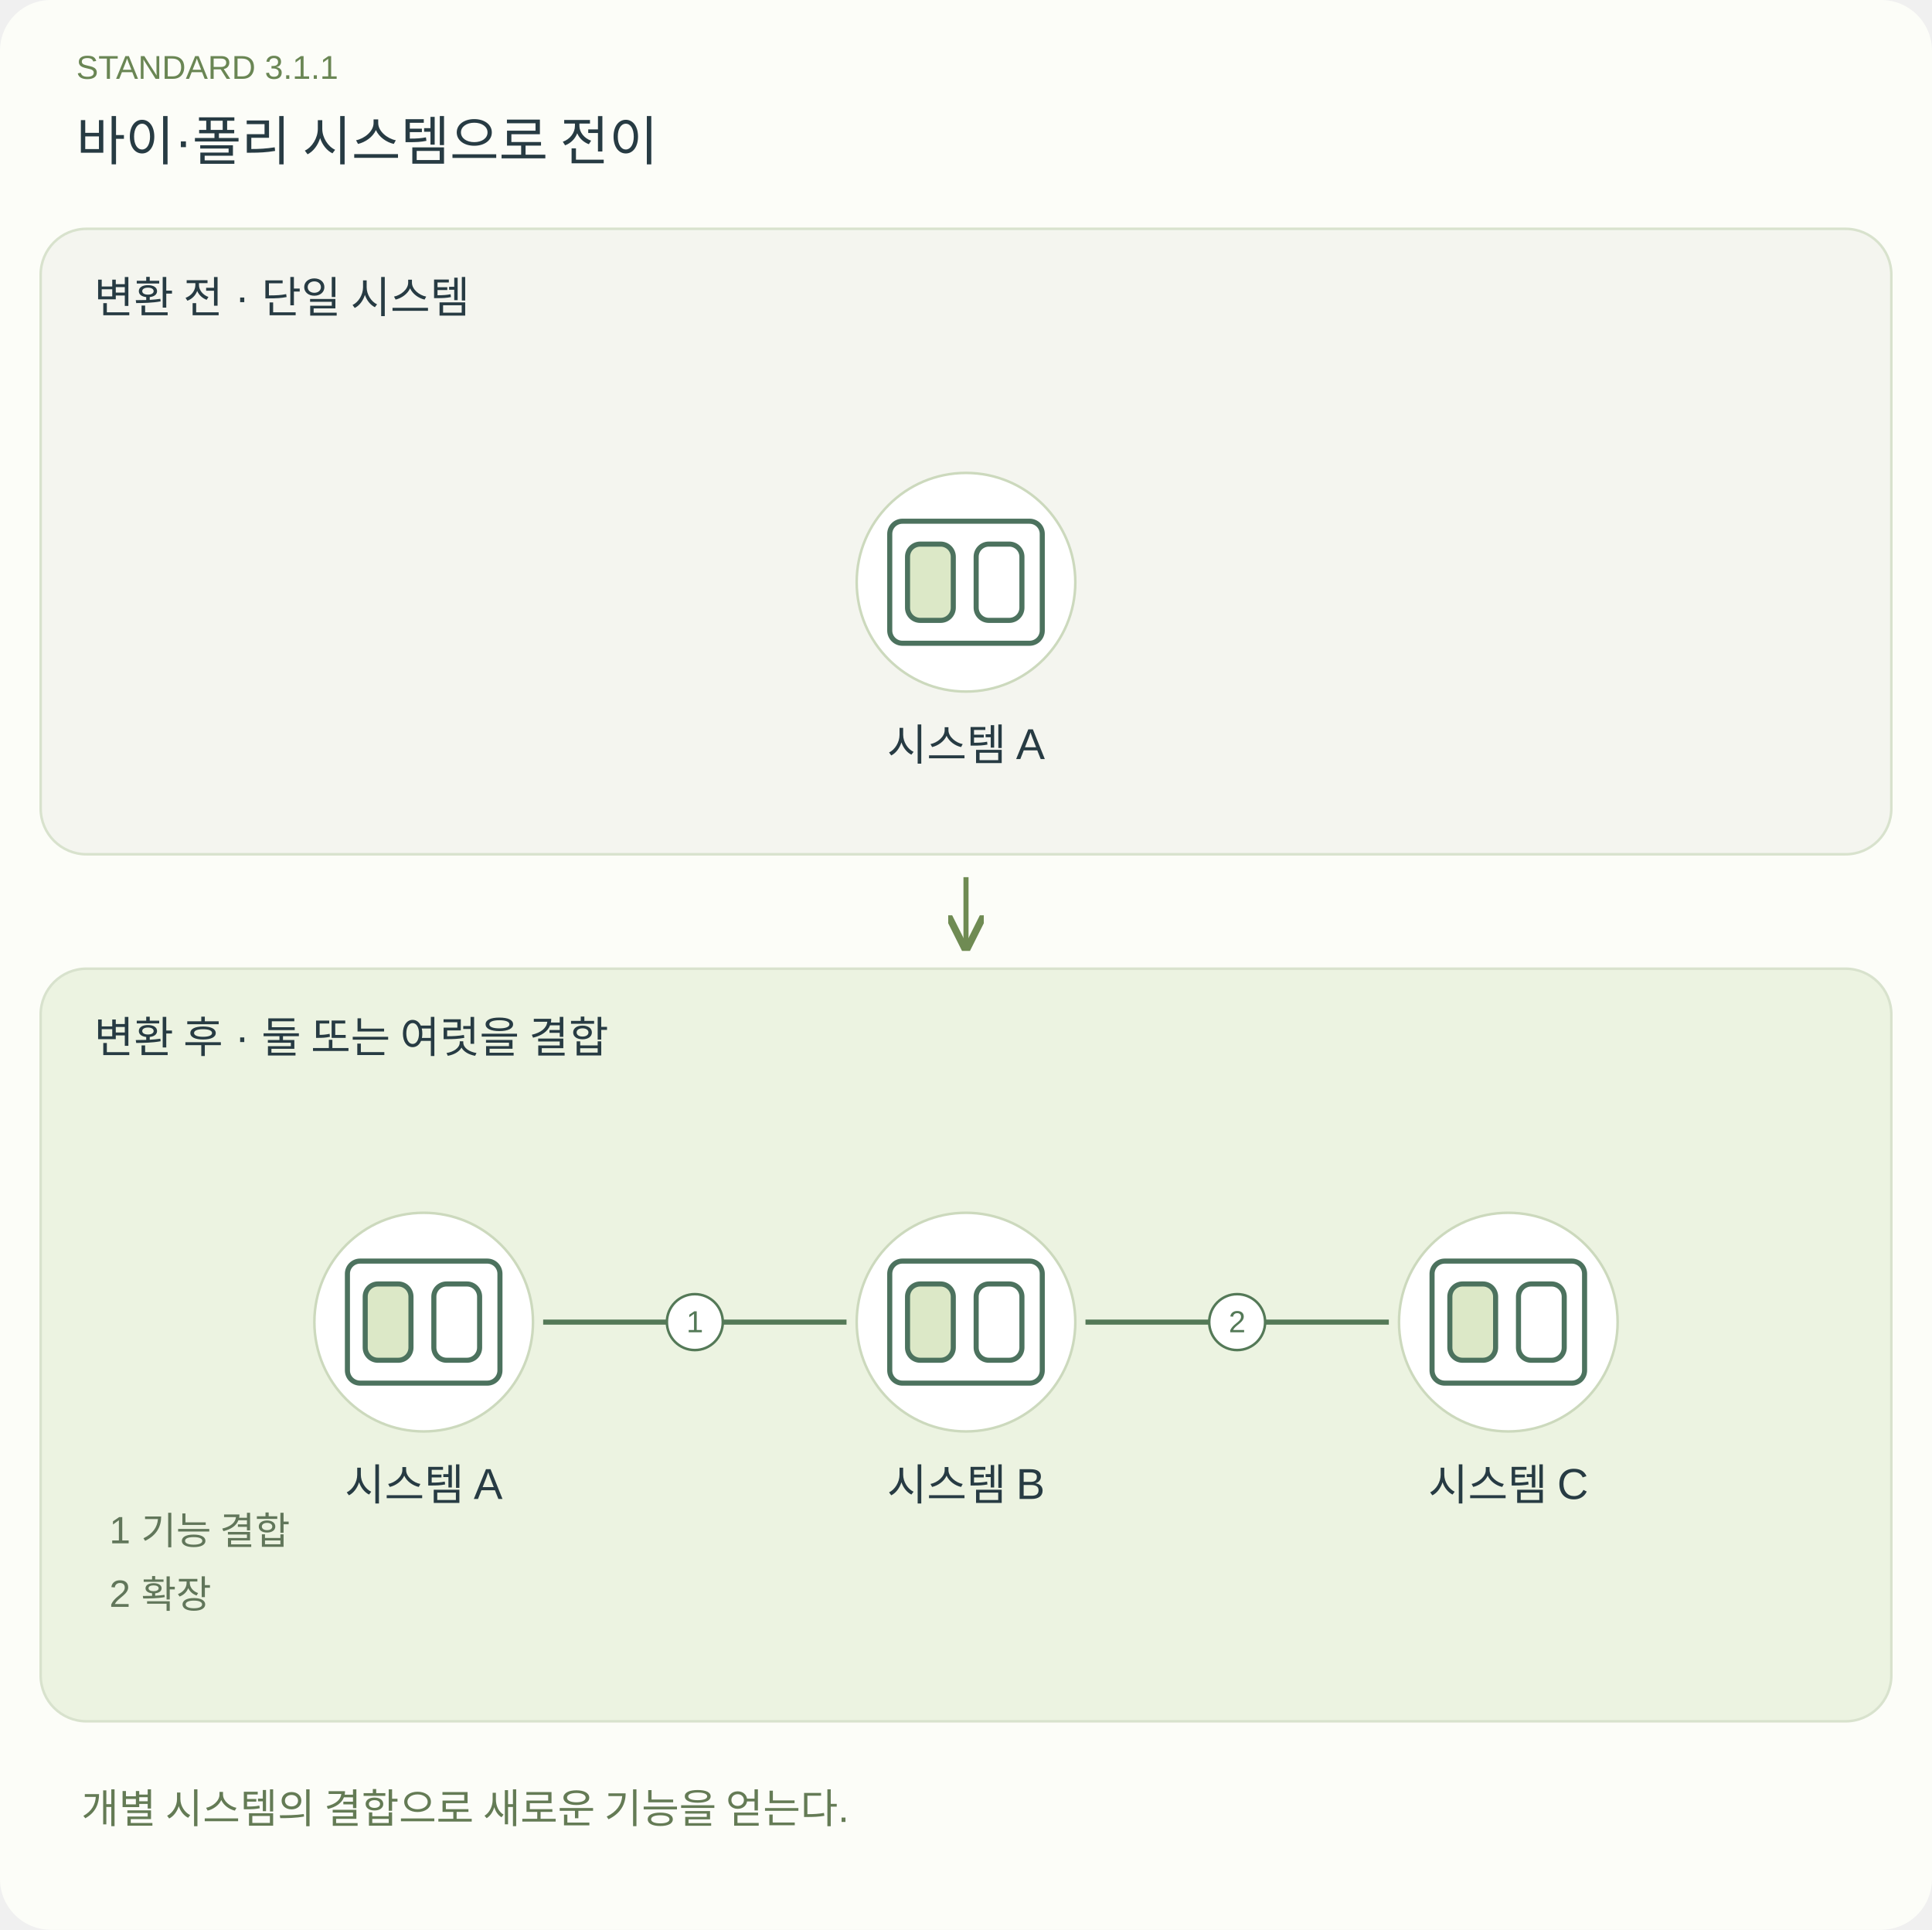
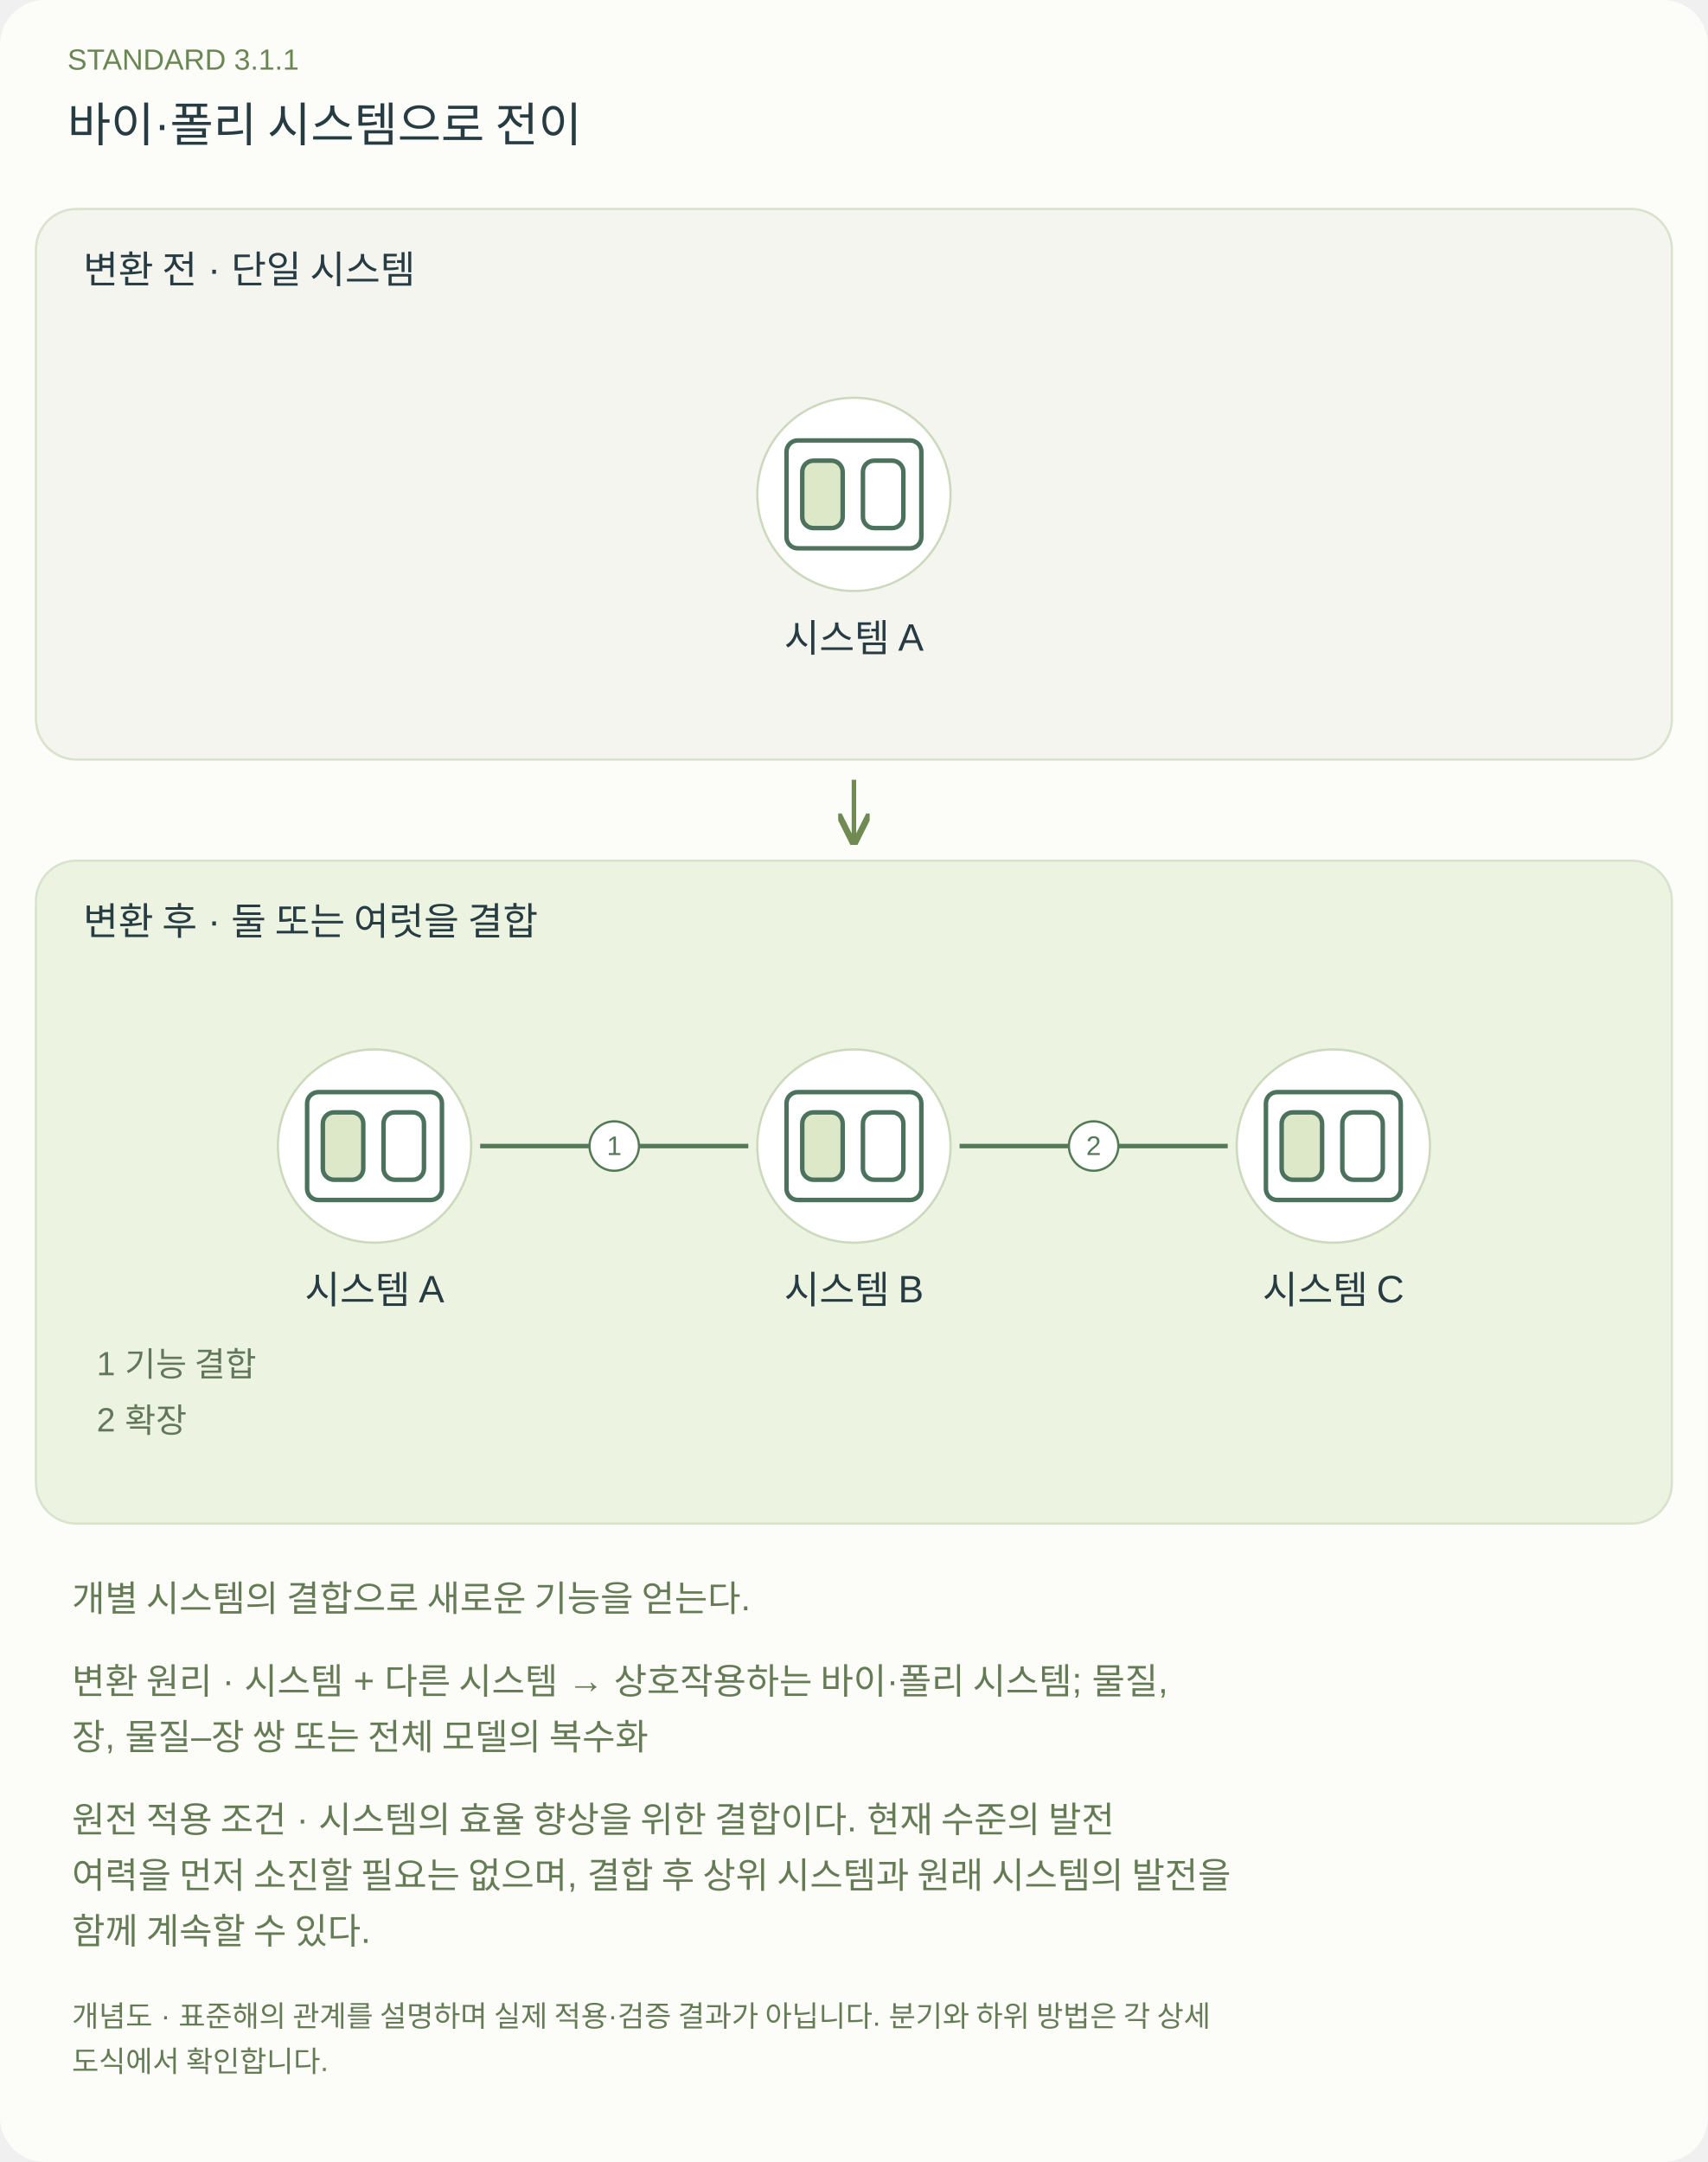
- <svg xmlns="http://www.w3.org/2000/svg" viewBox="0 0 760 759" role="img" aria-label="3.1.1 바이·폴리 시스템으로 전이 구조도" data-standard-code="3.1.1" style="font-family:Arial,Malgun Gothic,sans-serif">
+ <svg xmlns="http://www.w3.org/2000/svg" viewBox="0 0 760 962.1" role="img" aria-label="3.1.1 바이·폴리 시스템으로 전이 개념도" data-standard-code="3.1.1" style="font-family:Arial,Malgun Gothic,sans-serif">
  <rect width="100%" height="100%" rx="20" fill="#fcfdf8" />
  <defs>
    <marker id="sis-3-1-1" markerWidth="7" markerHeight="7" refX="6" refY="3.5" orient="auto-start-reverse">
      <path d="M0,0 L7,3.5 L0,7" fill="none" stroke="context-stroke" stroke-width="1.4" />
    </marker>
  </defs>
  <text x="30" y="31" text-anchor="start" fill="#6a8654" font-size="13">
    <tspan x="30" dy="0">STANDARD 3.1.1</tspan>
  </text>
  <text x="30" y="63" text-anchor="start" fill="#273b43" font-size="21">
    <tspan x="30" dy="0">바이·폴리 시스템으로 전이</tspan>
  </text>
  <g data-standard="3.1.1" data-phase="before">
-     <rect x="16" y="90" width="728" height="246" rx="18" fill="#f4f5ef" stroke="#d8e2cd" />
-     <text x="37" y="123" text-anchor="start" fill="#273b43" font-size="17">
+     <rect x="16" y="93" width="728" height="245" rx="18" fill="#f4f5ef" stroke="#d8e2cd" />
+     <text x="37" y="126" text-anchor="start" fill="#273b43" font-size="17">
      <tspan x="37" dy="0">변환 전 · 단일 시스템</tspan>
    </text>
    <g class="sis-node" data-node="A" data-kind="system">
-       <circle cx="380.0" cy="229" r="43" fill="white" stroke="#ccd9bd" />
-       <g transform="translate(380.0,229)">
+       <circle cx="380.0" cy="220" r="43" fill="white" stroke="#ccd9bd" />
+       <g transform="translate(380.0,220)">
        <rect x="-30" y="-24" width="60" height="48" rx="5" fill="none" stroke="#4c725e" stroke-width="2" />
        <rect x="-23" y="-15" width="18" height="30" rx="5" fill="#dce8c7" stroke="#4c725e" stroke-width="2" />
        <rect x="4" y="-15" width="18" height="30" rx="5" fill="none" stroke="#4c725e" stroke-width="2" />
      </g>
-       <text x="380.0" y="299" text-anchor="middle" fill="#273b43" font-size="17">
+       <text x="380.0" y="290" text-anchor="middle" fill="#273b43" font-size="17">
        <tspan x="380.0" dy="0">시스템 A</tspan>
      </text>
    </g>
  </g>
-   <path d="M380,345 V372" stroke="#6f8b53" stroke-width="2" marker-end="url(#sis-3-1-1)" />
+   <path d="M380,347 V374" stroke="#6f8b53" stroke-width="2" marker-end="url(#sis-3-1-1)" />
  <g data-standard="3.1.1" data-phase="after">
-     <rect x="16" y="381" width="728" height="296" rx="18" fill="#ecf3e1" stroke="#d8e2cd" />
-     <text x="37" y="414" text-anchor="start" fill="#273b43" font-size="17">
+     <rect x="16" y="383" width="728" height="295" rx="18" fill="#ecf3e1" stroke="#d8e2cd" />
+     <text x="37" y="416" text-anchor="start" fill="#273b43" font-size="17">
      <tspan x="37" dy="0">변환 후 · 둘 또는 여럿을 결합</tspan>
    </text>
-     <path class="sis-edge" data-source="A" data-target="B" d="M213.667,520 L333.0,520" fill="none" stroke="#547957" stroke-width="2" />
-     <circle cx="273.333" cy="520" r="11" fill="white" stroke="#547957" />
-     <text x="273.333" y="524" text-anchor="middle" fill="#547957" font-size="12">
+     <path class="sis-edge" data-source="A" data-target="B" data-style="link" d="M213.667,510 L333.0,510" fill="none" stroke="#547957" stroke-width="2" />
+     <circle cx="273.333" cy="510" r="11" fill="white" stroke="#547957" />
+     <text x="273.333" y="514" text-anchor="middle" fill="#547957" font-size="12">
      <tspan x="273.333" dy="0">1</tspan>
    </text>
-     <path class="sis-edge" data-source="B" data-target="C" d="M427.0,520 L546.333,520" fill="none" stroke="#547957" stroke-width="2" />
-     <circle cx="486.667" cy="520" r="11" fill="white" stroke="#547957" />
-     <text x="486.667" y="524" text-anchor="middle" fill="#547957" font-size="12">
+     <path class="sis-edge" data-source="B" data-target="C" data-style="link" d="M427.0,510 L546.333,510" fill="none" stroke="#547957" stroke-width="2" />
+     <circle cx="486.667" cy="510" r="11" fill="white" stroke="#547957" />
+     <text x="486.667" y="514" text-anchor="middle" fill="#547957" font-size="12">
      <tspan x="486.667" dy="0">2</tspan>
    </text>
    <g class="sis-node" data-node="A" data-kind="system">
-       <circle cx="166.667" cy="520" r="43" fill="white" stroke="#ccd9bd" />
-       <g transform="translate(166.6667,520)">
+       <circle cx="166.667" cy="510" r="43" fill="white" stroke="#ccd9bd" />
+       <g transform="translate(166.6667,510)">
        <rect x="-30" y="-24" width="60" height="48" rx="5" fill="none" stroke="#4c725e" stroke-width="2" />
        <rect x="-23" y="-15" width="18" height="30" rx="5" fill="#dce8c7" stroke="#4c725e" stroke-width="2" />
        <rect x="4" y="-15" width="18" height="30" rx="5" fill="none" stroke="#4c725e" stroke-width="2" />
      </g>
-       <text x="166.667" y="590" text-anchor="middle" fill="#273b43" font-size="17">
+       <text x="166.667" y="580" text-anchor="middle" fill="#273b43" font-size="17">
        <tspan x="166.667" dy="0">시스템 A</tspan>
      </text>
    </g>
    <g class="sis-node" data-node="B" data-kind="system">
-       <circle cx="380.0" cy="520" r="43" fill="white" stroke="#ccd9bd" />
-       <g transform="translate(380.0,520)">
+       <circle cx="380.0" cy="510" r="43" fill="white" stroke="#ccd9bd" />
+       <g transform="translate(380.0,510)">
        <rect x="-30" y="-24" width="60" height="48" rx="5" fill="none" stroke="#4c725e" stroke-width="2" />
        <rect x="-23" y="-15" width="18" height="30" rx="5" fill="#dce8c7" stroke="#4c725e" stroke-width="2" />
        <rect x="4" y="-15" width="18" height="30" rx="5" fill="none" stroke="#4c725e" stroke-width="2" />
      </g>
-       <text x="380.0" y="590" text-anchor="middle" fill="#273b43" font-size="17">
+       <text x="380.0" y="580" text-anchor="middle" fill="#273b43" font-size="17">
        <tspan x="380.0" dy="0">시스템 B</tspan>
      </text>
    </g>
    <g class="sis-node" data-node="C" data-kind="system">
-       <circle cx="593.333" cy="520" r="43" fill="white" stroke="#ccd9bd" />
-       <g transform="translate(593.3333,520)">
+       <circle cx="593.333" cy="510" r="43" fill="white" stroke="#ccd9bd" />
+       <g transform="translate(593.3333,510)">
        <rect x="-30" y="-24" width="60" height="48" rx="5" fill="none" stroke="#4c725e" stroke-width="2" />
        <rect x="-23" y="-15" width="18" height="30" rx="5" fill="#dce8c7" stroke="#4c725e" stroke-width="2" />
        <rect x="4" y="-15" width="18" height="30" rx="5" fill="none" stroke="#4c725e" stroke-width="2" />
      </g>
-       <text x="593.333" y="590" text-anchor="middle" fill="#273b43" font-size="17">
+       <text x="593.333" y="580" text-anchor="middle" fill="#273b43" font-size="17">
        <tspan x="593.333" dy="0">시스템 C</tspan>
      </text>
    </g>
-     <text x="43" y="607" text-anchor="start" fill="#61765a" font-size="15">
+     <text x="43" y="612" text-anchor="start" fill="#61765a" font-size="15">
      <tspan x="43" dy="0">1  기능 결합</tspan>
    </text>
-     <text x="43" y="632" text-anchor="start" fill="#61765a" font-size="15">
+     <text x="43" y="637" text-anchor="start" fill="#61765a" font-size="15">
      <tspan x="43" dy="0">2  확장</tspan>
    </text>
  </g>
  <text x="32" y="717" text-anchor="start" fill="#647b55" font-size="16">
    <tspan x="32" dy="0">개별 시스템의 결합으로 새로운 기능을 얻는다.</tspan>
  </text>
+   <text x="32" y="753.8" text-anchor="start" fill="#647b55" font-size="16">
+     <tspan x="32" dy="0">변환 원리 · 시스템 + 다른 시스템 → 상호작용하는 바이·폴리 시스템; 물질, </tspan>
+     <tspan x="32" dy="24.8">장, 물질–장 쌍 또는 전체 모델의 복수화</tspan>
+   </text>
+   <text x="32" y="815.4" text-anchor="start" fill="#647b55" font-size="16">
+     <tspan x="32" dy="0">원전 적용 조건 · 시스템의 효율 향상을 위한 결합이다. 현재 수준의 발전 </tspan>
+     <tspan x="32" dy="24.8">여력을 먼저 소진할 필요는 없으며, 결합 후 상위 시스템과 원래 시스템의 발전을 </tspan>
+     <tspan x="32" dy="24.8">함께 계속할 수 있다.</tspan>
+   </text>
+   <text x="32" y="901.8" text-anchor="start" fill="#647b55" font-size="13">
+     <tspan x="32" dy="0">개념도 · 표준해의 관계를 설명하며 실제 적용·검증 결과가 아닙니다. 분기와 하위 방법은 각 상세 </tspan>
+     <tspan x="32" dy="20.15">도식에서 확인합니다.</tspan>
+   </text>
</svg>
